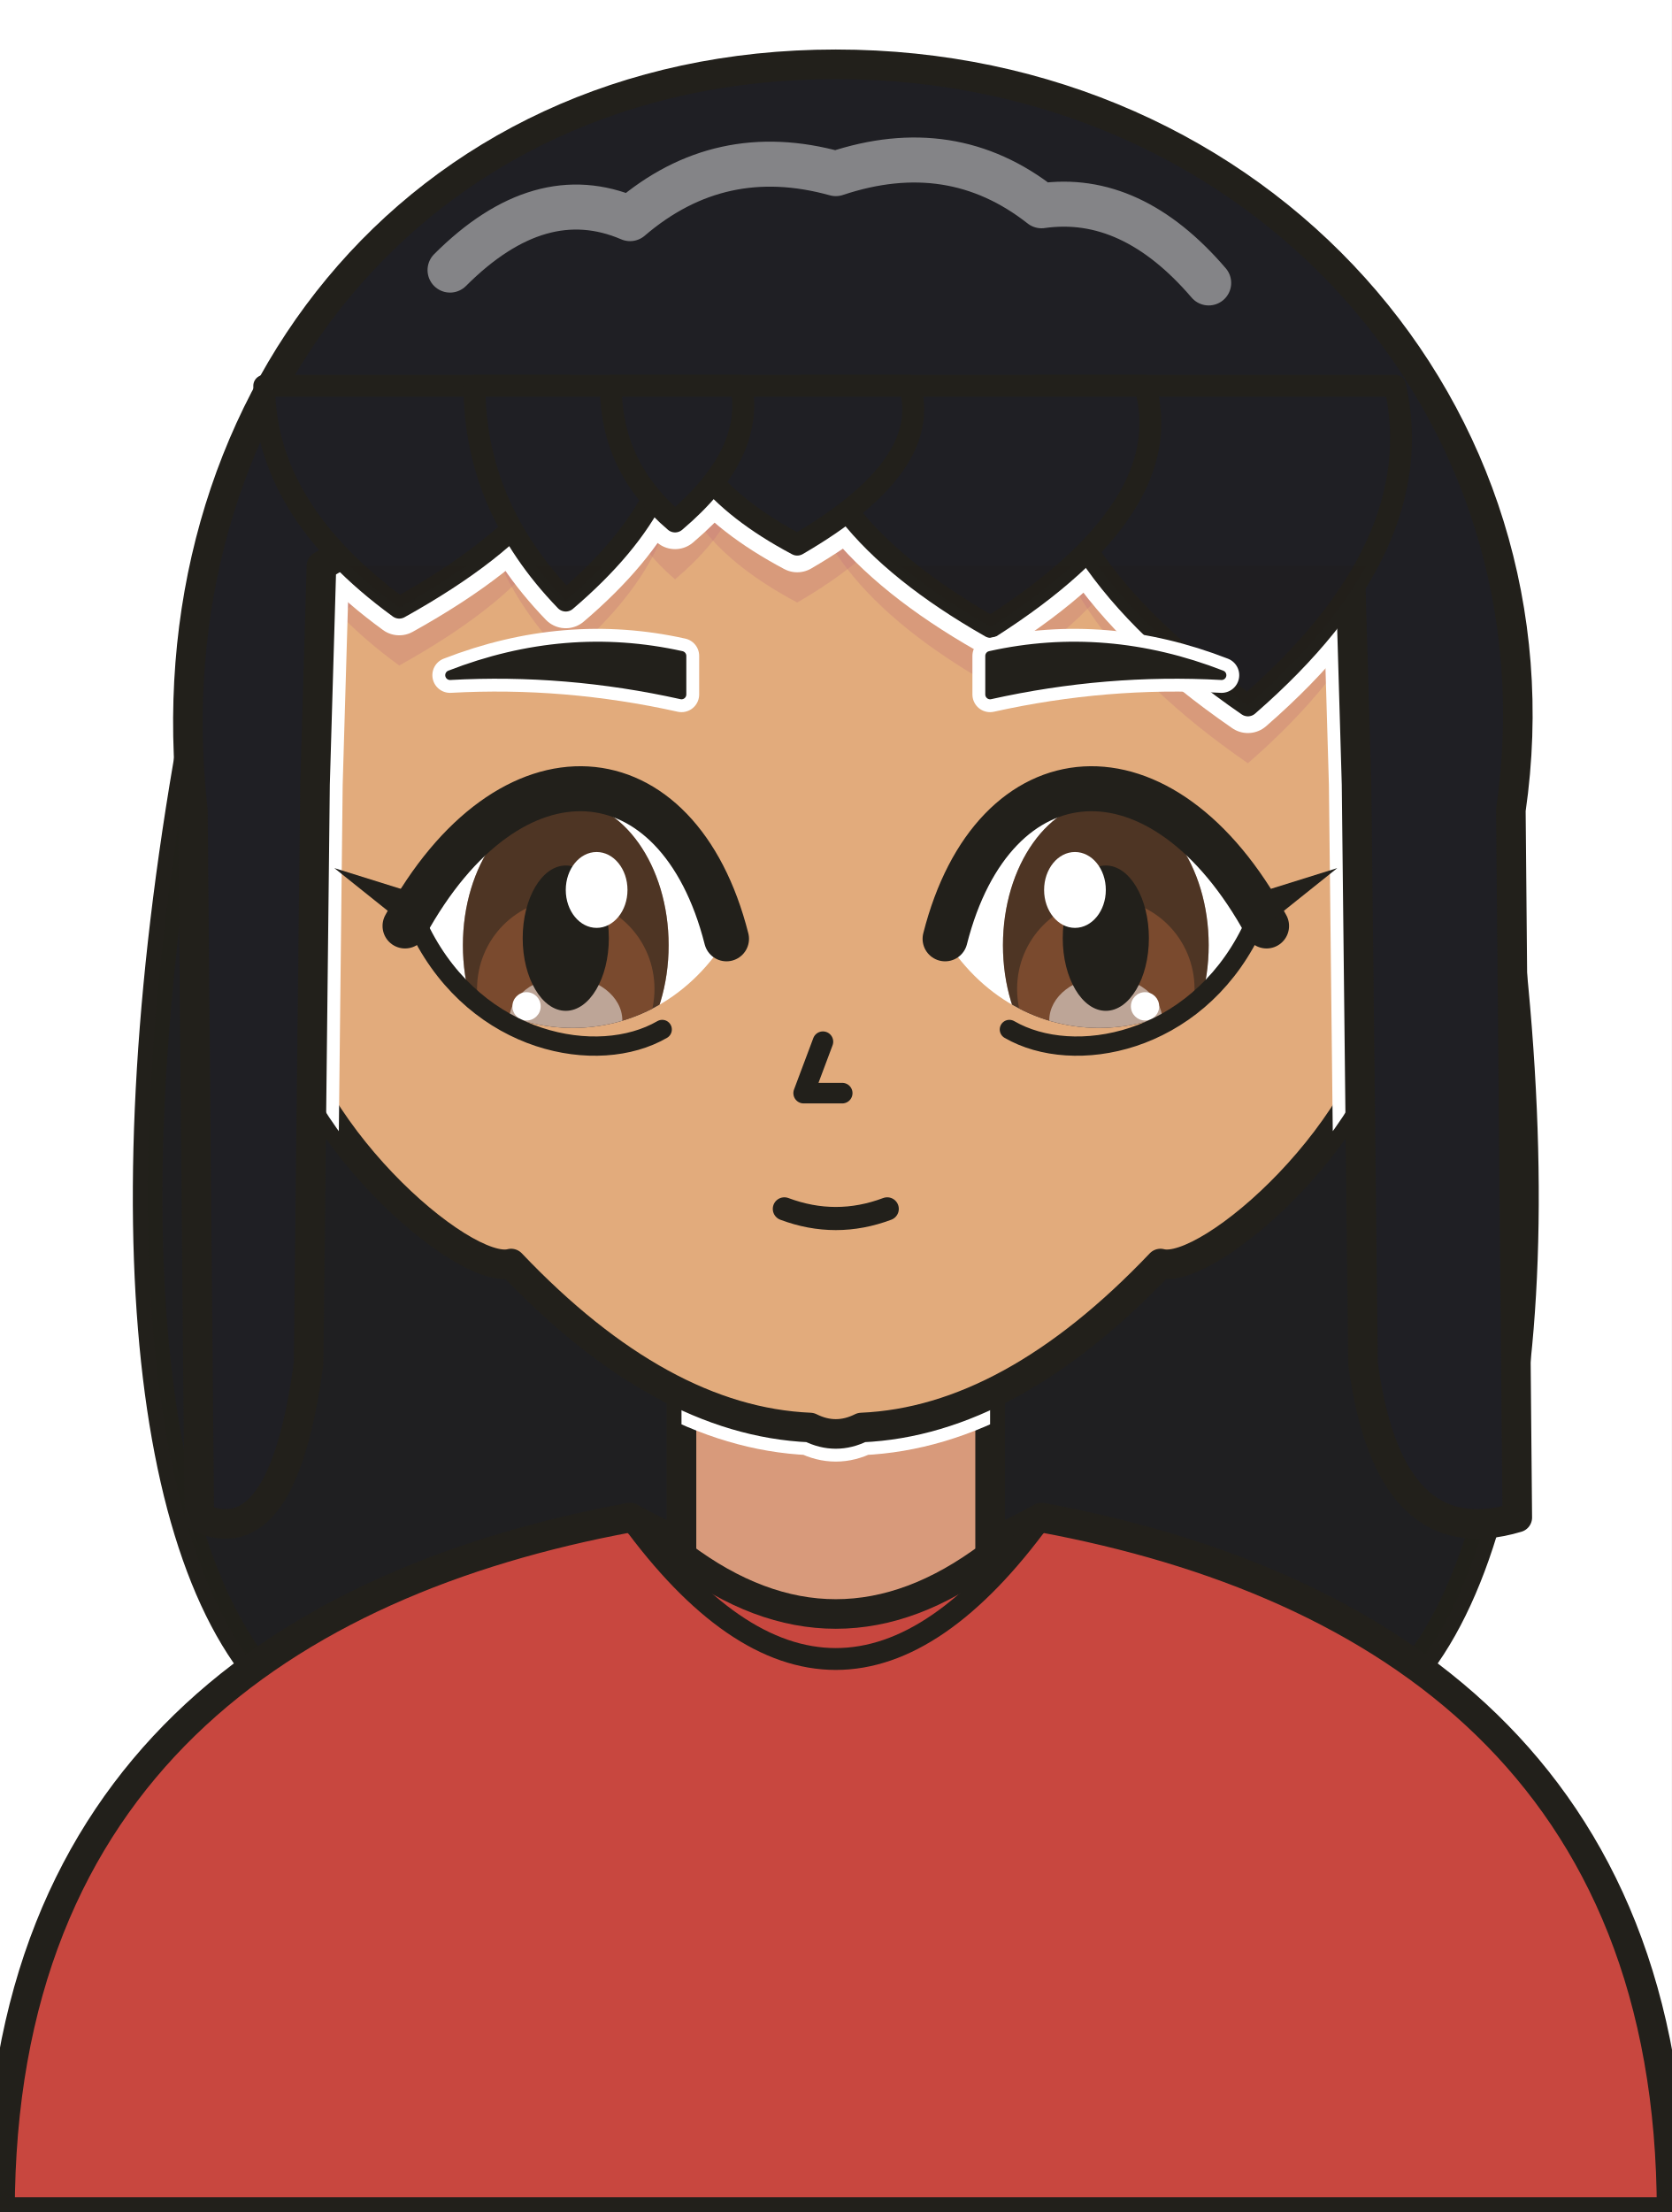
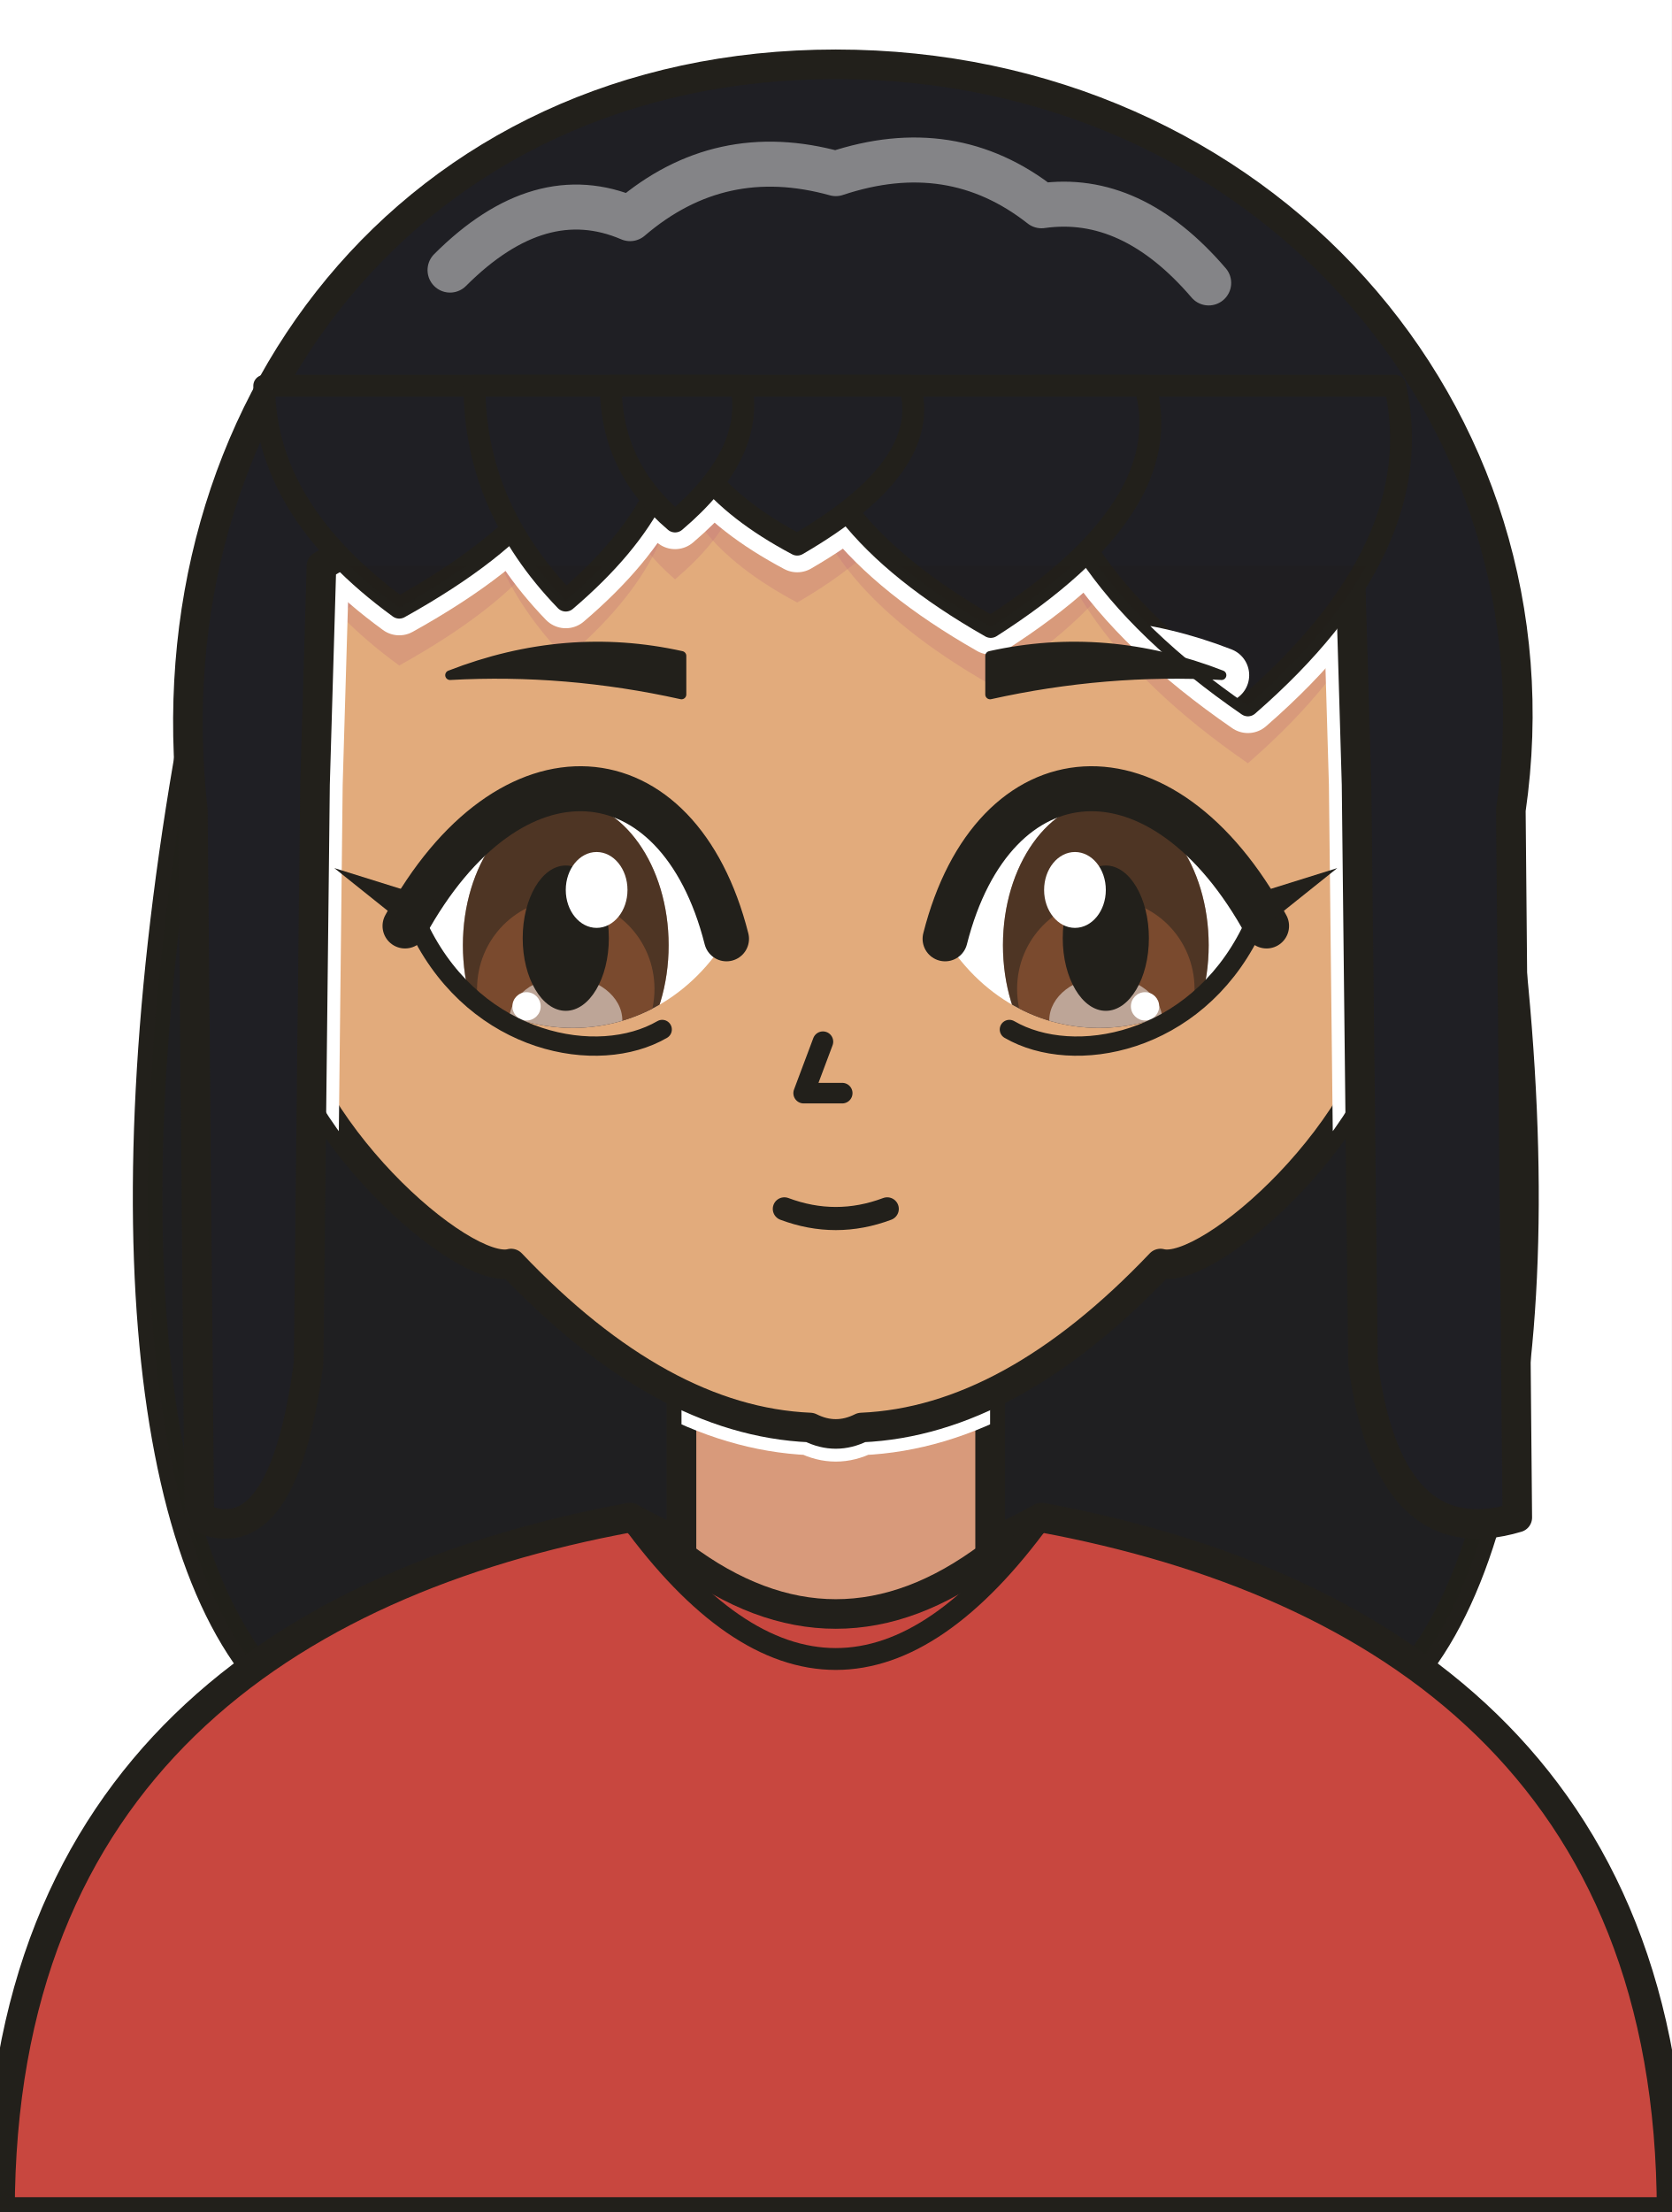
<svg xmlns="http://www.w3.org/2000/svg" viewBox="20 16 260 344" width="260" height="344">
  <rect x="20" y="16" width="260" height="344" fill="#ffffff" />
  <path d="M52 120C36 200 42 260 64 280Q150 298 236 280C258 260 264 200 248 120Z" fill="#1f1f24" stroke="#22201b" stroke-width="4.6" stroke-linejoin="round" />
  <path d="M52 120C36 200 42 260 64 280Q150 298 236 280C258 260 264 200 248 120Z" fill="#22201b" fill-opacity="0.25" />
  <path d="M20 360C20 292 64 262 118 252Q150 270 182 252C236 262 280 292 280 360Z" fill="#c8473f" stroke="#22201b" stroke-width="4.6" stroke-linejoin="round" />
  <path d="M118 252Q150 296 182 252" fill="none" stroke="#22201b" stroke-width="3.4" stroke-linecap="round" />
  <clipPath id="nk">
    <path d="M126 210L126 258Q150 276 174 258L174 210Z" />
  </clipPath>
  <path d="M126 210L126 258Q150 276 174 258L174 210Z" fill="#e2ab7c" />
  <path d="M126 210L126 258Q150 276 174 258L174 210Z" fill="#c0707a" fill-opacity="0.28" />
  <path d="M126 210L126 258Q150 276 174 258L174 210Z" fill="none" stroke="#22201b" stroke-width="4.6" stroke-linejoin="round" />
  <g clip-path="url(#nk)">
    <path d="M62 126C62 138 62 156 63.3 170C65.5 191.3 92 214.5 99.5 212.5Q122.8 237 146 238Q150 240 154 238Q177.2 237 200.5 212.5C208 214.5 234.5 191.3 236.7 170C238 156 238 138 238 126C238 60 214 36 150 36C86 36 62 60 62 126Z" fill="none" stroke="#ffffff" stroke-width="8.6" />
  </g>
  <ellipse cx="62" cy="154" rx="9" ry="15" fill="#e2ab7c" stroke="#22201b" stroke-width="4" />
  <ellipse cx="238" cy="154" rx="9" ry="15" fill="#e2ab7c" stroke="#22201b" stroke-width="4" />
  <clipPath id="fc">
    <path d="M62 126C62 138 62 156 63.3 170C65.5 191.3 92 214.5 99.5 212.5Q122.8 237 146 238Q150 240 154 238Q177.2 237 200.5 212.5C208 214.5 234.5 191.3 236.7 170C238 156 238 138 238 126C238 60 214 36 150 36C86 36 62 60 62 126Z" />
  </clipPath>
  <path d="M62 126C62 138 62 156 63.3 170C65.5 191.3 92 214.5 99.5 212.5Q122.8 237 146 238Q150 240 154 238Q177.2 237 200.5 212.5C208 214.5 234.5 191.3 236.7 170C238 156 238 138 238 126C238 60 214 36 150 36C86 36 62 60 62 126Z" fill="#e2ab7c" />
  <g clip-path="url(#fc)">
    <g fill="#c0707a" fill-opacity="0.28" transform="translate(0 9)">
      <path d="M256 252L255 142C264 80 216 26 150 26C84 26 43 80 50 142L51 252Q64 258 68 228L69 138L70 104Q150 56 230 104L231 138L232 228Q236 258 256 252Z" />
      <path d="M237 76Q242.6 100.9 214.1 125.7Q181 102.9 181 76Z" />
      <path d="M198.1 76Q203.5 94.7 174.1 113.5Q144.6 96.7 144.6 76Z" />
      <path d="M108.5 76Q113.2 93.2 82.1 110.5Q61.1 95.2 61.1 76Z" />
      <path d="M124.6 76Q127.6 92.7 108 109.4Q93.8 94.7 93.8 76Z" />
      <path d="M161.5 76Q165.2 88.4 144 100.7Q124.6 90.4 124.6 76Z" />
      <path d="M135.3 76Q137.4 86.6 125 97.1Q115 88.6 115 76Z" />
    </g>
  </g>
  <path d="M62 126C62 138 62 156 63.3 170C65.5 191.3 92 214.5 99.5 212.5Q122.8 237 146 238Q150 240 154 238Q177.2 237 200.5 212.5C208 214.5 234.5 191.3 236.7 170C238 156 238 138 238 126C238 60 214 36 150 36C86 36 62 60 62 126Z" fill="none" stroke="#22201b" stroke-width="4.6" stroke-linejoin="round" />
  <clipPath id="kc">
    <path d="M62 126C62 138 62 156 63.3 170C65.5 191.3 92 214.5 99.5 212.5Q122.8 237 146 238Q150 240 154 238Q177.2 237 200.5 212.5C208 214.5 234.5 191.3 236.7 170C238 156 238 138 238 126C238 60 214 36 150 36C86 36 62 60 62 126Z" />
  </clipPath>
  <g clip-path="url(#kc)" fill="none" stroke="#ffffff" stroke-width="8.6" stroke-linejoin="round">
    <path d="M256 252L255 142C264 80 216 26 150 26C84 26 43 80 50 142L51 252Q64 258 68 228L69 138L70 104Q150 56 230 104L231 138L232 228Q236 258 256 252Z" />
    <path d="M237 76Q242.6 100.9 214.1 125.7Q181 102.9 181 76Z" />
    <path d="M198.1 76Q203.5 94.7 174.1 113.5Q144.6 96.7 144.6 76Z" />
    <path d="M108.5 76Q113.2 93.2 82.1 110.5Q61.1 95.2 61.1 76Z" />
    <path d="M124.6 76Q127.6 92.7 108 109.4Q93.8 94.7 93.8 76Z" />
    <path d="M161.5 76Q165.2 88.4 144 100.7Q124.6 90.4 124.6 76Z" />
    <path d="M135.3 76Q137.4 86.6 125 97.1Q115 88.6 115 76Z" />
  </g>
  <clipPath id="lk">
    <path d="M237 76Q242.6 100.9 214.1 125.7Q181 102.9 181 76Z" />
    <path d="M198.1 76Q203.5 94.7 174.1 113.5Q144.6 96.7 144.6 76Z" />
    <path d="M108.5 76Q113.2 93.2 82.1 110.5Q61.1 95.2 61.1 76Z" />
    <path d="M124.6 76Q127.6 92.7 108 109.4Q93.8 94.7 93.8 76Z" />
    <path d="M161.5 76Q165.2 88.4 144 100.7Q124.6 90.4 124.6 76Z" />
    <path d="M135.3 76Q137.4 86.6 125 97.1Q115 88.6 115 76Z" />
  </clipPath>
  <path d="M256 252L255 142C264 80 216 26 150 26C84 26 43 80 50 142L51 252Q64 258 68 228L69 138L70 104Q150 56 230 104L231 138L232 228Q236 258 256 252Z" fill="#1f1f24" />
  <path d="M90 58Q104 44 118 50Q132 38 150 43Q168 37 182 48Q196 46 208 60" fill="none" stroke="#ffffff" stroke-opacity="0.45" stroke-width="7" stroke-linecap="round" stroke-linejoin="round" />
  <path d="M256 252L255 142C264 80 216 26 150 26C84 26 43 80 50 142L51 252Q64 258 68 228L69 138L70 104Q150 56 230 104L231 138L232 228Q236 258 256 252Z" fill="none" stroke="#22201b" stroke-width="4.6" stroke-linejoin="round" />
  <path d="M237 76Q242.6 100.9 214.1 125.7Q181 102.9 181 76Z" fill="#1f1f24" stroke="#22201b" stroke-width="3.4" stroke-linejoin="round" />
  <path d="M198.1 76Q203.5 94.7 174.1 113.5Q144.6 96.7 144.6 76Z" fill="#1f1f24" stroke="#22201b" stroke-width="3.4" stroke-linejoin="round" />
  <path d="M108.5 76Q113.2 93.2 82.1 110.5Q61.1 95.2 61.1 76Z" fill="#1f1f24" stroke="#22201b" stroke-width="3.4" stroke-linejoin="round" />
  <path d="M124.6 76Q127.6 92.7 108 109.4Q93.8 94.7 93.8 76Z" fill="#1f1f24" stroke="#22201b" stroke-width="3.4" stroke-linejoin="round" />
  <path d="M161.5 76Q165.2 88.4 144 100.7Q124.6 90.4 124.6 76Z" fill="#1f1f24" stroke="#22201b" stroke-width="3.4" stroke-linejoin="round" />
  <path d="M135.3 76Q137.4 86.6 125 97.1Q115 88.6 115 76Z" fill="#1f1f24" stroke="#22201b" stroke-width="3.4" stroke-linejoin="round" />
  <g clip-path="url(#lk)">
    <rect x="50" y="104" width="200" height="60" fill="#22201b" fill-opacity="0.28" />
  </g>
  <path d="M148 178l-3 8l6 0" fill="none" stroke="#22201b" stroke-width="3.2" stroke-linecap="round" stroke-linejoin="round" />
  <clipPath id="el">
    <path d="M133 162C125.5 132.4 99.3 130.1 83 160C94.3 179.6 120.5 181.9 133 162Z" />
  </clipPath>
  <path d="M133 162C125.5 132.4 99.3 130.1 83 160C94.3 179.6 120.5 181.9 133 162Z" fill="#ffffff" />
  <g clip-path="url(#el)">
    <ellipse cx="108" cy="163" rx="16" ry="22.5" fill="#7a4a2e" />
    <ellipse cx="108" cy="163" rx="16" ry="22.5" fill="#22201b" fill-opacity="0.5" />
    <ellipse cx="108" cy="169.8" rx="13.8" ry="14" fill="#7a4a2e" />
    <ellipse cx="108" cy="174.7" rx="8.8" ry="6.8" fill="#ffffff" fill-opacity="0.5" />
    <ellipse cx="108" cy="161.9" rx="6.7" ry="11.3" fill="#22201b" />
    <ellipse cx="112.8" cy="154.4" rx="4.8" ry="5.9" fill="#ffffff" />
    <circle cx="101.9" cy="172.5" r="2.2" fill="#ffffff" />
  </g>
  <path d="M133 162C125.5 132.4 99.3 130.1 83 160" fill="none" stroke="#22201b" stroke-width="7" stroke-linecap="round" stroke-linejoin="round" />
  <path d="M82 159L72 151L88 156Z" fill="#22201b" />
  <path d="M85.5 161C94.3 178.4 113 181.9 123 176.1" fill="none" stroke="#22201b" stroke-width="3" stroke-linecap="round" stroke-linejoin="round" />
  <clipPath id="er">
    <path d="M167 162C174.5 132.4 200.8 130.1 217 160C205.8 179.6 179.5 181.9 167 162Z" />
  </clipPath>
  <path d="M167 162C174.5 132.4 200.8 130.1 217 160C205.8 179.6 179.5 181.9 167 162Z" fill="#ffffff" />
  <g clip-path="url(#er)">
    <ellipse cx="192" cy="163" rx="16" ry="22.5" fill="#7a4a2e" />
    <ellipse cx="192" cy="163" rx="16" ry="22.5" fill="#22201b" fill-opacity="0.5" />
    <ellipse cx="192" cy="169.8" rx="13.8" ry="14" fill="#7a4a2e" />
    <ellipse cx="192" cy="174.7" rx="8.8" ry="6.8" fill="#ffffff" fill-opacity="0.5" />
    <ellipse cx="192" cy="161.9" rx="6.7" ry="11.3" fill="#22201b" />
    <ellipse cx="187.2" cy="154.4" rx="4.8" ry="5.9" fill="#ffffff" />
    <circle cx="198.1" cy="172.5" r="2.2" fill="#ffffff" />
  </g>
  <path d="M167 162C174.5 132.4 200.8 130.1 217 160" fill="none" stroke="#22201b" stroke-width="7" stroke-linecap="round" stroke-linejoin="round" />
  <path d="M218 159L228 151L212 156Z" fill="#22201b" />
  <path d="M214.5 161C205.8 178.4 187 181.9 177 176.1" fill="none" stroke="#22201b" stroke-width="3" stroke-linecap="round" stroke-linejoin="round" />
  <path d="M142 204Q150 207 158 204" fill="none" stroke="#22201b" stroke-width="3.6" stroke-linecap="round" stroke-linejoin="round" />
-   <path d="M126 118Q108 114 90 121Q108 120 126 124Z" fill="#ffffff" stroke="#ffffff" stroke-width="5.5" stroke-linejoin="round" />
+   <clipPath id="bk">
+     <path d="M256 252L255 142C264 80 216 26 150 26C84 26 43 80 50 142L51 252Q64 258 68 228L69 138L70 104Q150 56 230 104L231 138L232 228Q236 258 256 252Z" />
+     <path d="M237 76Q242.6 100.9 214.1 125.7Q181 102.9 181 76Z" />
+     <path d="M198.1 76Q203.5 94.7 174.1 113.5Q144.6 96.7 144.6 76Z" />
+     <path d="M108.5 76Q113.2 93.2 82.1 110.5Q61.1 95.2 61.1 76Z" />
+     <path d="M124.6 76Q127.6 92.7 108 109.4Q93.8 94.7 93.8 76Z" />
+     <path d="M161.5 76Q165.2 88.4 144 100.7Q124.6 90.4 124.6 76Z" />
+     <path d="M135.3 76Q137.4 86.6 125 97.1Q115 88.6 115 76Z" />
+   </clipPath>
+   <g clip-path="url(#bk)">
+     <path d="M126 118Q108 114 90 121Q108 120 126 124Z" fill="#ffffff" stroke="#ffffff" stroke-width="8.6" stroke-linejoin="round" />
+     <path d="M174 118Q192 114 210 121Q192 120 174 124Z" fill="#ffffff" stroke="#ffffff" stroke-width="8.6" stroke-linejoin="round" />
+   </g>
  <path d="M126 118Q108 114 90 121Q108 120 126 124Z" fill="#22201b" stroke="#22201b" stroke-width="1.5" stroke-linejoin="round" />
-   <path d="M174 118Q192 114 210 121Q192 120 174 124Z" fill="#ffffff" stroke="#ffffff" stroke-width="5.5" stroke-linejoin="round" />
  <path d="M174 118Q192 114 210 121Q192 120 174 124Z" fill="#22201b" stroke="#22201b" stroke-width="1.5" stroke-linejoin="round" />
</svg>
